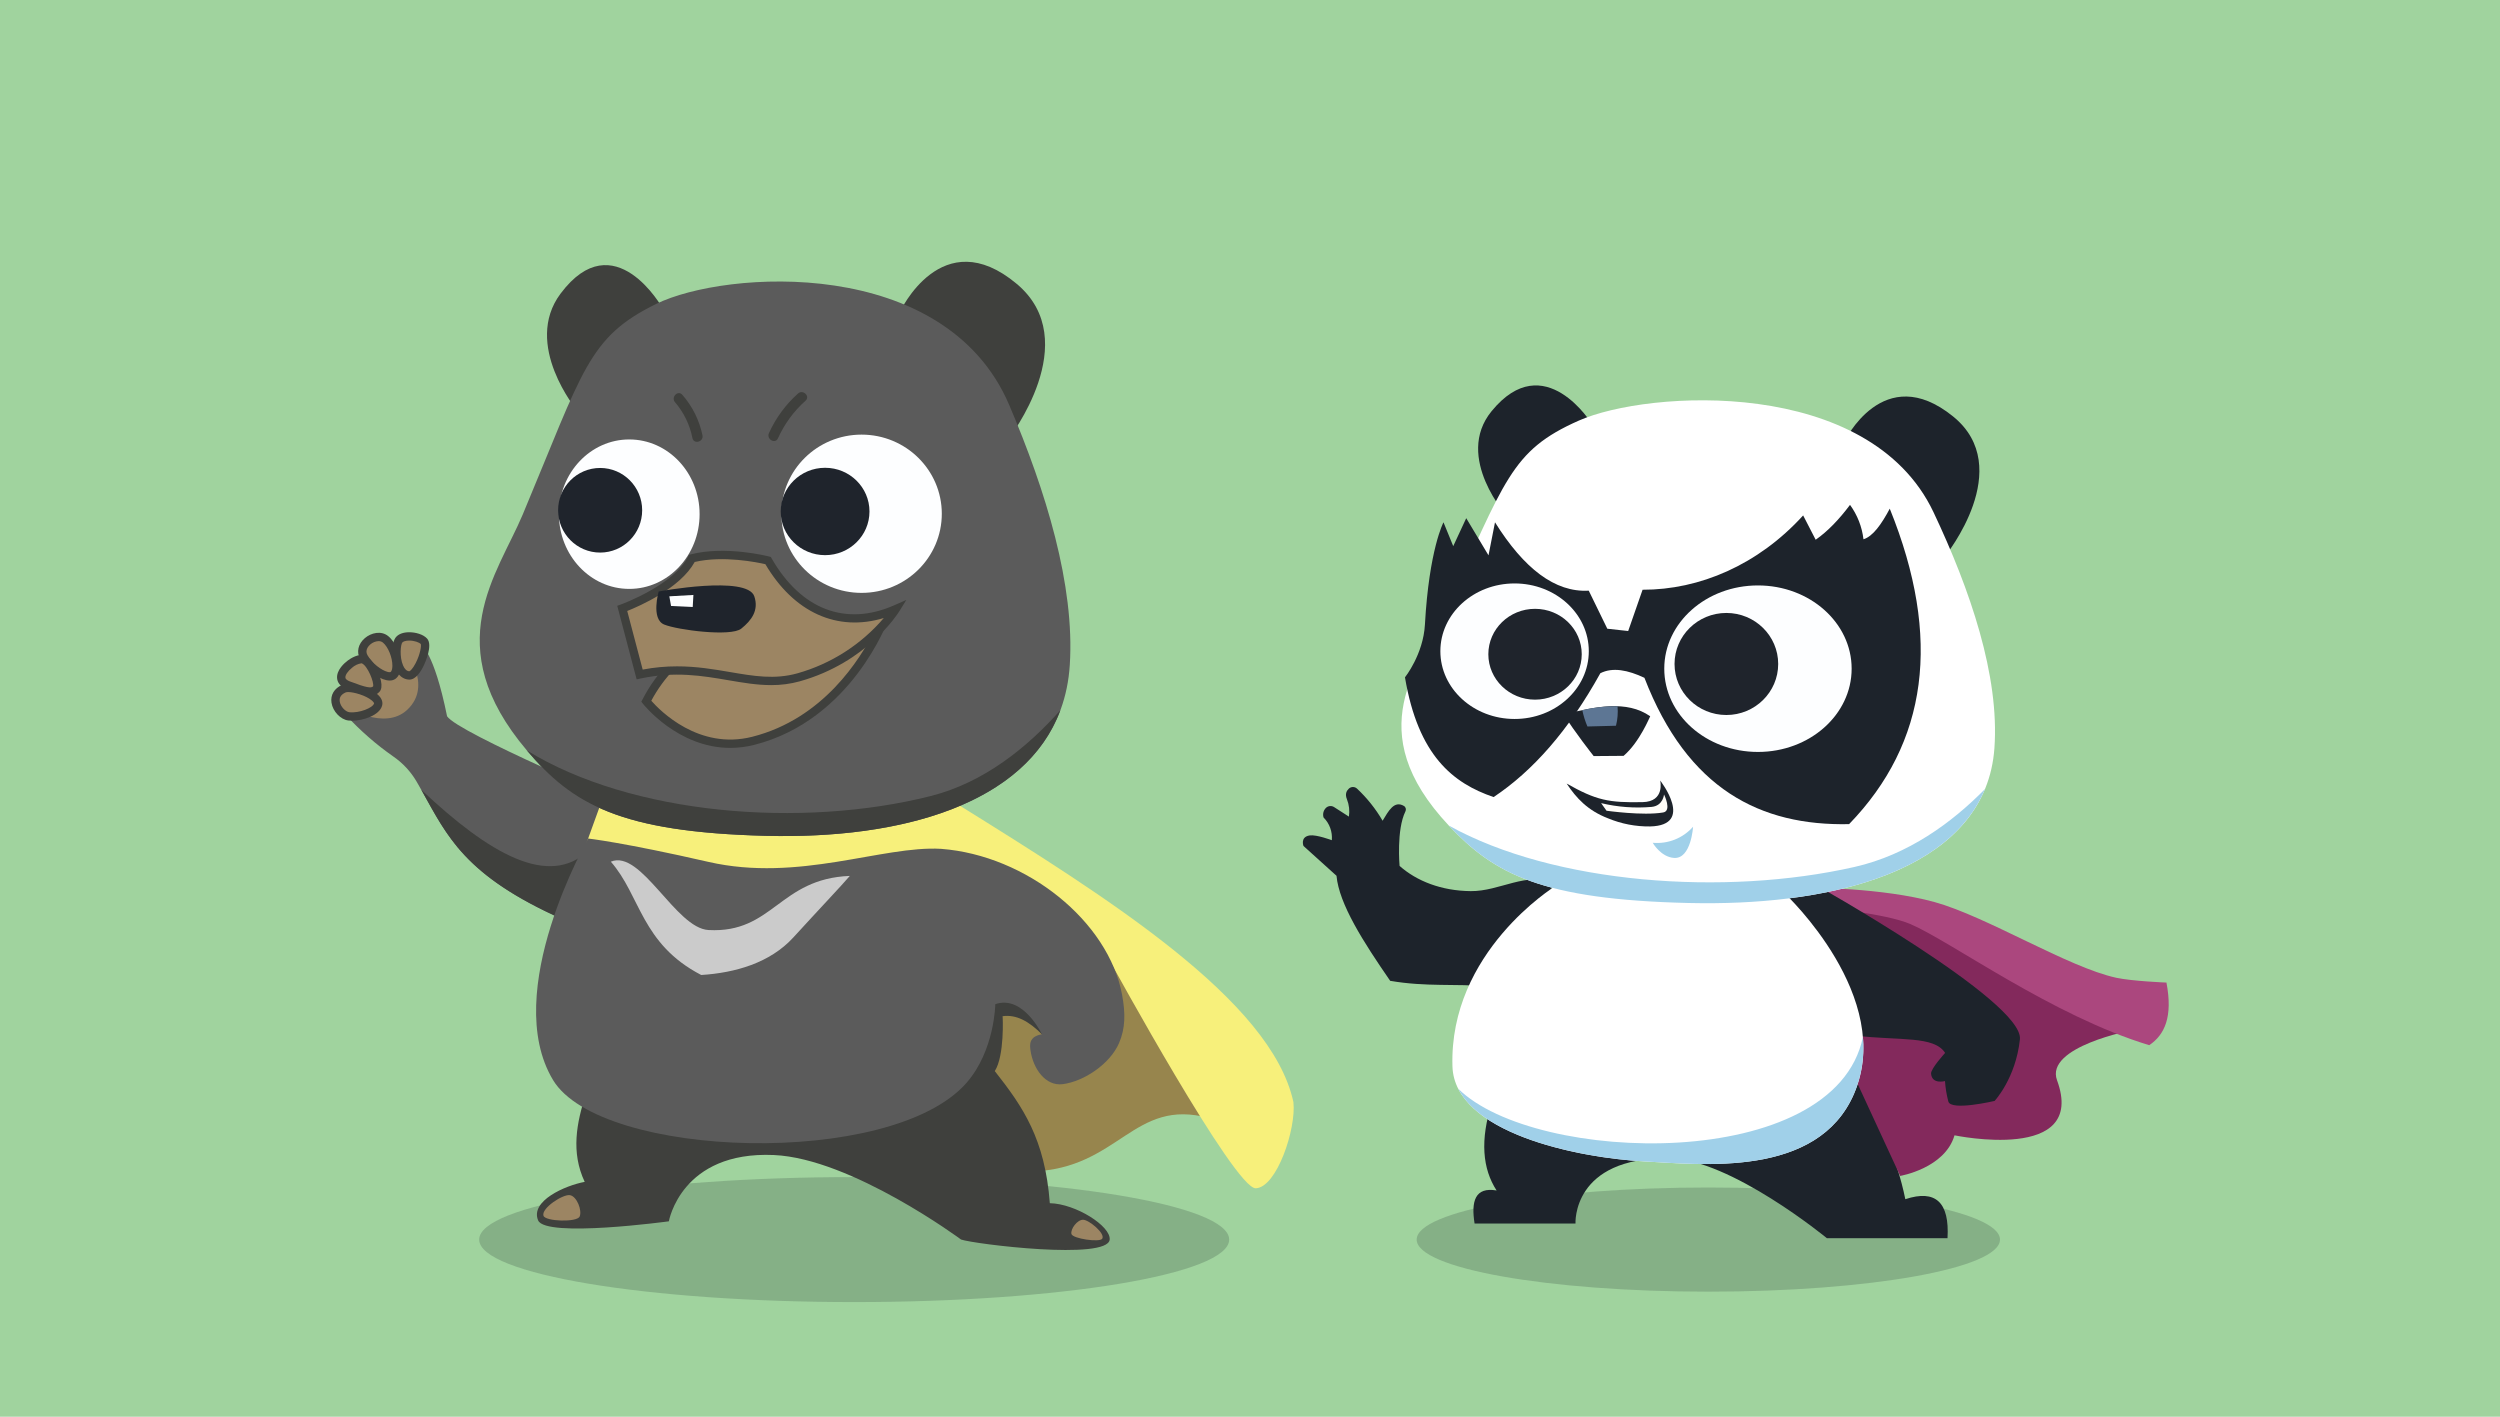
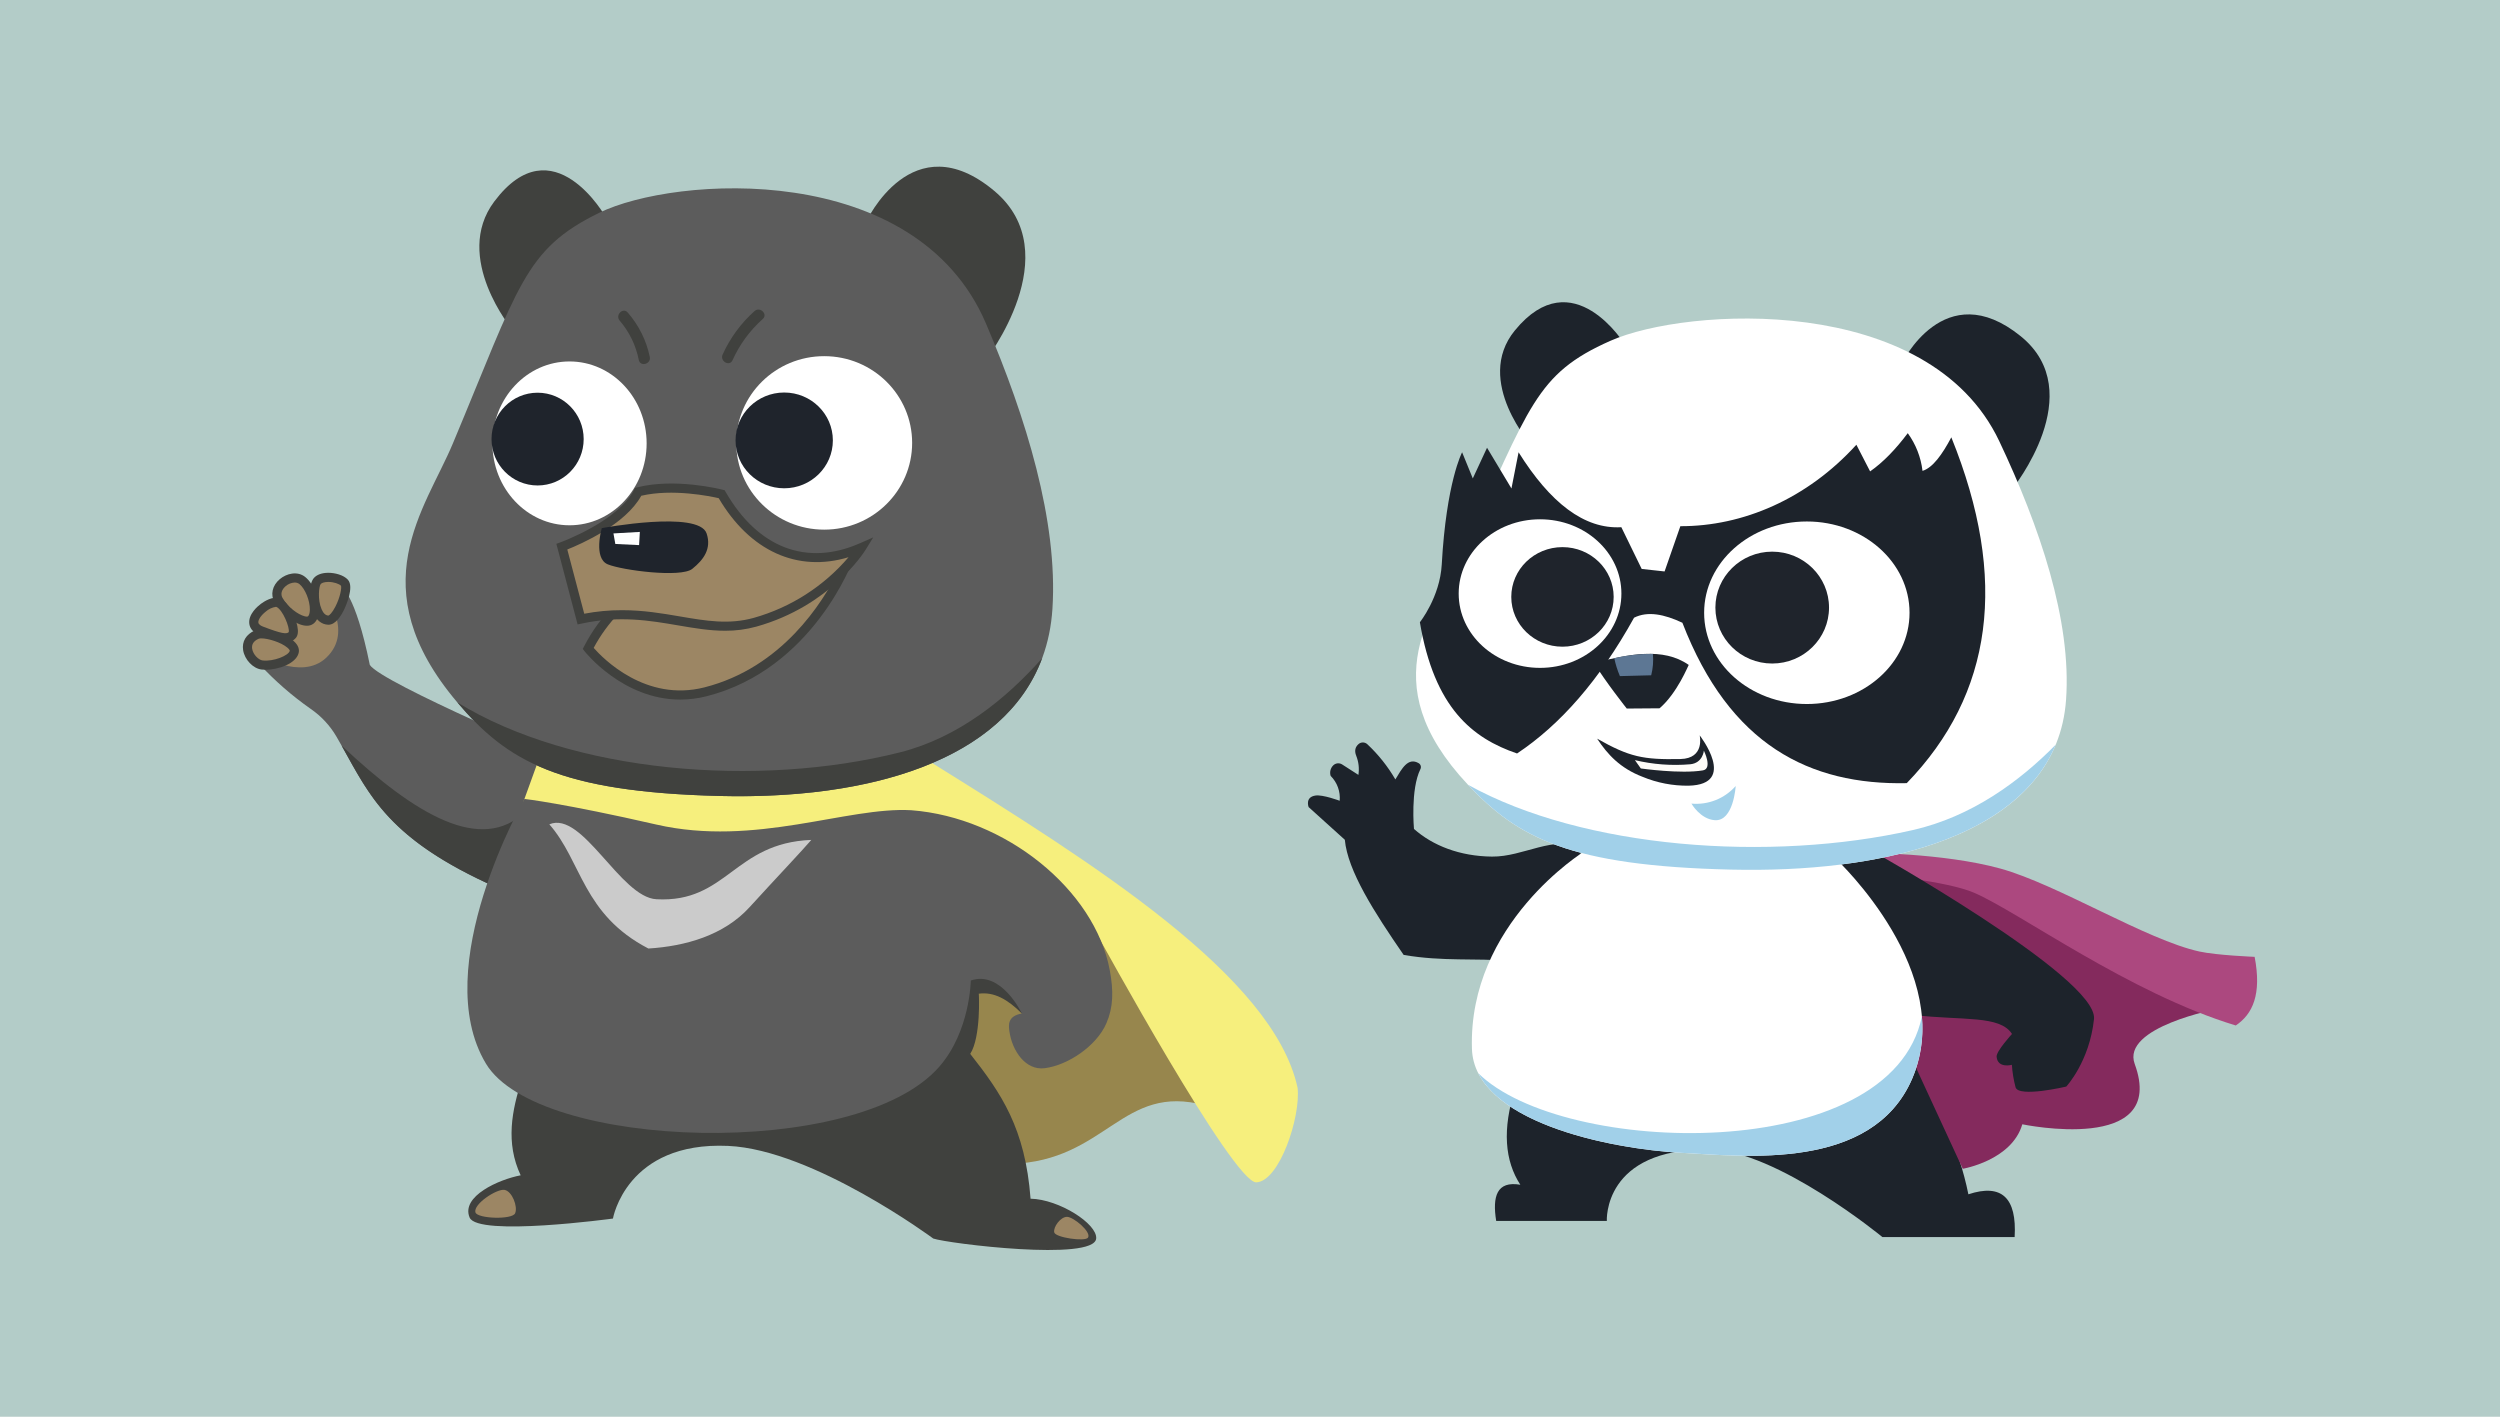
<svg xmlns="http://www.w3.org/2000/svg" xmlns:xlink="http://www.w3.org/1999/xlink" width="1200" height="680" viewBox="0 0 1200 680">
  <defs>
-     <symbol id="Panda_Girl" data-name="Panda Girl" viewBox="0 0 415.611 409.321">
-       <path d="M264.3,330.275c11.563,20.072,20.835,40.171,24.881,60.33,14.571-4.815,21.269,1.5,20.257,18.716l-57.908,0s-46.245-38.026-75.787-38.366c-46.69-.537-44.873,31.32-44.873,31.32H82.429c-1.713-10.693.199-17.641,10.569-15.853-6.754-10.398-8.065-24.136-2.202-42.275Z" fill="#1d232b" />
-       <path d="M211.404,250.298l51.193,76.954,24.11,52.183s21.468-3.633,26.092-19.486c0,0,63.851,13.431,49.211-26.422-5.945-16.183,36.33-24.11,36.33-24.11l-101.725-57.798Z" fill="#83295c" />
-       <path d="M242.78,241.05s35.339,0,60.44,6.936,64.008,31.29,87.192,36.33c7.596,1.651,24.11,2.312,24.11,2.312,3.166,16.471-.874,25.085-8.257,30.055C359.694,302.587,311.233,266.962,291.66,258.555c-12.058-5.179-42.608-7.986-42.608-7.986Z" fill="#ab477e" />
-       <path d="M244.483,238.789s101.632,56.815,99.706,75.07c-1.971,18.683-12.141,29.575-12.141,29.575s-20.886,4.935-22.207.311a52.13,52.13,0,0,1-1.614-9.837s-6.229,1.726-6.687-3.549c-.208-2.387,6.745-9.962,6.745-9.962-5.292-8.302-21.688-5.811-42.994-8.287l-45.908-74.972Z" fill="#1d232b" />
-       <path d="M121.043,238.917c-13.706-5.78-26.439,3.97-40.495,3.819s-25.883-4.808-34.12-12.103c0,0-1.573-17.301,2.806-26.173a1.981,1.981,0,0,0-.693-2.592c-4.755-2.839-7.462,2.482-10.259,7.077a67.782,67.782,0,0,0-12.308-15.44,2.866,2.866,0,0,0-4.005.142c-.915.886-1.875,2.426-.795,5.034a15.936,15.936,0,0,1,.925,8.284l-7.117-4.575a3.143,3.143,0,0,0-3.922.421h0a4.538,4.538,0,0,0-1.117,4.583,13.679,13.679,0,0,1,3.962,10.899s-7.39-2.771-10.605-2.293c-4.699.699-3,5.057-3,5.057L16.152,235.367c1.241,13.582,12.864,31.722,25.761,50.422,17.229,2.972,31.596,1.321,46.459,2.642Z" fill="#1d232b" />
-       <path d="M231.683,244.219s52.839,49.604,32.855,95.834c-17.503,40.491-73.465,33.85-100.937,32.395-31.839-1.687-90.814-13.805-91.792-45.555-1.694-55.003,49.114-86.386,49.114-86.386Z" fill="#fff" />
-       <path d="M74.558,337.548v0c12.083,23.866,61.049,33.416,89.044,34.899,27.472,1.456,83.433,8.097,100.937-32.395a56.049,56.049,0,0,0,4.285-27.301h0C255.393,378.185,111.439,374.135,74.558,337.548Z" fill="#a0d0e9" />
-       <path d="M259.884,27.072S278.58-12.287,312.115,14.894c30.417,24.653-3.687,66.831-3.687,66.831Z" fill="#1d232b" />
-       <path d="M98.408,63.303s-26-28.671-7.828-50.92c25.442-31.151,48.275,6.29,48.275,6.29Z" fill="#1d232b" />
-       <path d="M132.471,16.876C165.662,2.199,271.874-4.39,302.742,60.907c17.593,37.217,31.708,78.441,29.208,113.222-3.983,55.413-71.03,76.08-146.717,74.307-70.427-1.65-93.258-13.844-115.163-37.165C27.097,165.519,55.986,134.575,68.079,108.532,97.288,45.631,99.525,31.444,132.471,16.876Z" fill="#fff" />
-       <path d="M281.718,59.156c25.174,62.191,18.166,112.48-19.523,151.424-42.432.88-77.535-16.62-98.236-70.238-7.953-3.737-15.224-5.195-21.162-2.202-15.279,27.547-32.451,46.957-51.234,59.449-19.49-6.662-36.205-19.857-42.547-57.468,0,0,8.783-10.988,9.579-25.321,2.005-36.11,8.91-49.101,8.91-49.101L72.183,77.148l6.237-13.431L89.112,81.552l3.119-15.853c13.857,22.14,28.788,33.752,44.997,32.807l8.91,18.275,10.024,1.101,6.906-19.816c27.267.078,55.467-11.89,77.074-35.67l6.014,11.67c5.8-4.041,11.264-9.775,16.484-16.734a35.011,35.011,0,0,1,6.46,16.514C273.595,72.469,277.727,66.669,281.718,59.156Z" fill="#1d232b" />
-       <path d="M264.827,231.124c-62.348,14.179-144.305,8.202-194.756-19.854C91.976,234.591,114.807,246.785,185.234,248.435c65.991,1.546,125.406-13.971,142.189-54.699C311.578,209.853,290.582,225.267,264.827,231.124Z" fill="#a0d0e9" />
-       <ellipse cx="101.63" cy="127.573" rx="35.625" ry="32.529" fill="#fdfeff" />
-       <ellipse cx="218.45" cy="135.964" rx="44.969" ry="39.963" fill="#fdfeff" />
-       <ellipse cx="203.286" cy="133.703" rx="24.878" ry="24.492" fill="#1f242c" />
-       <ellipse cx="111.45" cy="129.028" rx="22.416" ry="21.798" fill="#1f242c" />
+     <symbol id="Panda_Girl_2" data-name="Panda Girl 2" viewBox="0 0 415.61 409.32">
+       <path d="M264.3,79.046c11.563-20.072,20.835-40.171,24.881-60.33C303.751,23.531,310.45,17.216,309.437,0h-57.908s-46.245,38.026-75.787,38.366C129.051,38.902,130.869,7.046,130.869,7.046H82.429c-1.713,10.693.199,17.641,10.569,15.853C86.243,33.297,84.932,47.035,90.796,65.174Z" fill="#1d232b" />
+       <path d="M211.404,159.022,262.596,82.068l24.11-52.183s21.468,3.633,26.092,19.486c0,0,63.851-13.431,49.211,26.422-5.945,16.183,36.33,24.11,36.33,24.11l-101.724,57.798Z" fill="#842a5d" />
+       <path d="M242.78,168.27s35.339,0,60.44-6.936,64.008-31.29,87.192-36.33c7.596-1.651,24.11-2.312,24.11-2.312,3.166-16.471-.874-25.085-8.257-30.055-46.571,14.096-95.032,49.721-114.605,58.128-12.058,5.179-42.608,7.986-42.608,7.986Z" fill="#ac487f" />
+       <path d="M244.483,170.532s101.631-56.815,99.706-75.07c-1.971-18.683-12.141-29.575-12.141-29.575s-20.886-4.935-22.207-.311a52.131,52.131,0,0,0-1.614,9.837s-6.229-1.726-6.687,3.549c-.208,2.387,6.745,9.962,6.745,9.962-5.292,8.302-21.688,5.811-42.994,8.287L219.382,172.183Z" fill="#1d232b" />
+       <path d="M121.042,170.403c-13.706,5.78-26.439-3.97-40.495-3.819s-25.883,4.808-34.12,12.103c0,0-1.573,17.301,2.806,26.173a1.981,1.981,0,0,1-.693,2.592c-4.755,2.839-7.462-2.482-10.259-7.077A67.782,67.782,0,0,1,25.973,215.816a2.866,2.866,0,0,1-4.005-.142c-.915-.886-1.875-2.426-.795-5.033a15.935,15.935,0,0,0,.925-8.284l-7.117,4.575a3.143,3.143,0,0,1-3.922-.421h0a4.539,4.539,0,0,1-1.117-4.583,13.679,13.679,0,0,0,3.962-10.899s-7.39,2.771-10.605,2.293c-4.699-.699-3-5.057-3-5.057l15.853-14.312c1.241-13.582,12.864-31.722,25.761-50.422,17.229-2.972,31.596-1.321,46.459-2.642Z" fill="#1d232b" />
+       <path d="M231.683,165.101S284.522,115.497,264.538,69.267C247.034,28.776,191.073,35.417,163.601,36.873,131.762,38.56,72.787,50.678,71.81,82.427c-1.694,55.003,49.114,86.385,49.114,86.385Z" fill="#fff" />
+       <path d="M74.558,71.772v-0C86.64,47.906,135.606,38.356,163.601,36.873c27.472-1.456,83.433-8.097,100.937,32.395a56.049,56.049,0,0,1,4.285,27.301h0C255.393,31.136,111.439,35.185,74.558,71.772Z" fill="#a1d0e9" />
+       <path d="M259.884,382.248s18.695,39.359,52.231,12.178c30.417-24.653-3.687-66.831-3.687-66.831Z" fill="#1d232b" />
+       <path d="M98.408,346.017s-26,28.671-7.828,50.92c25.442,31.151,48.275-6.29,48.275-6.29Z" fill="#1d232b" />
+       <path d="M132.47,392.444c33.191,14.677,139.404,21.267,170.272-44.031,17.593-37.217,31.708-78.441,29.208-113.222-3.983-55.413-71.029-76.08-146.716-74.307C114.807,162.535,91.976,174.729,70.071,198.05,27.097,243.802,55.986,274.746,68.079,300.789,97.288,363.69,99.525,377.876,132.47,392.444Z" fill="#fff" />
+       <path d="M281.718,350.165c25.174-62.191,18.166-112.48-19.523-151.423-42.432-.88-77.535,16.62-98.236,70.238-7.953,3.737-15.224,5.195-21.162,2.202-15.279-27.547-32.451-46.957-51.234-59.449-19.49,6.662-36.205,19.857-42.547,57.468,0,0,8.783,10.988,9.579,25.321,2.005,36.11,8.91,49.101,8.91,49.101l4.678-11.449,6.237,13.431,10.692-17.835L92.231,343.622c13.857-22.14,28.788-33.752,44.997-32.807l8.91-18.275,10.024-1.101,6.906,19.816c27.267-.078,55.467,11.89,77.074,35.67l6.014-11.67c5.8,4.041,11.264,9.775,16.484,16.734a35.011,35.011,0,0,0,6.46-16.514C273.595,336.851,277.727,342.651,281.718,350.165Z" fill="#1d232b" />
+       <path d="M264.827,178.196c-62.348-14.179-144.305-8.202-194.756,19.854,21.905-23.321,44.736-35.515,115.163-37.165,65.991-1.546,125.406,13.971,142.188,54.699C311.578,199.468,290.582,184.053,264.827,178.196Z" fill="#a1d0e9" />
+       <ellipse cx="101.63" cy="281.748" rx="35.625" ry="32.529" fill="#fff" />
+       <ellipse cx="218.45" cy="273.357" rx="44.969" ry="39.963" fill="#fff" />
+       <ellipse cx="203.286" cy="275.617" rx="24.878" ry="24.492" fill="#1f242c" />
+       <ellipse cx="111.45" cy="280.293" rx="22.416" ry="21.798" fill="#1f242c" />
      <g>
-         <path d="M125.244,157.905c4.935,8.119,14.357,20.009,14.357,20.009l14.357-.113c7.8-6.67,12.661-18.992,12.775-18.992C155.415,150.886,140.396,154.192,125.244,157.905Z" fill="#1d232b" />
-         <path d="M134.133,155.847a41.421,41.421,0,0,0,2.461,7.86l13.707-.359a27.795,27.795,0,0,0,.746-9.369A71.53,71.53,0,0,0,134.133,155.847Z" fill="#5d7694" />
+         <path d="M125.244,251.416c4.935-8.119,14.357-20.009,14.357-20.009l14.357.113c7.8,6.67,12.661,18.992,12.775,18.992C155.414,258.435,140.396,255.128,125.244,251.416Z" fill="#1d232b" />
+         <path d="M134.133,253.474a41.422,41.422,0,0,1,2.461-7.86l13.707.359a27.795,27.795,0,0,1,.746,9.369A71.53,71.53,0,0,1,134.133,253.474Z" fill="#5d7794" />
      </g>
-       <path d="M167.927,219.531s3.853,6.826,10.238,7.266c8.238.568,9.138-14.972,9.138-14.972A23.029,23.029,0,0,1,167.927,219.531Z" fill="#a0d0e9" />
-       <path d="M126.621,191.101c14.249,8.066,20.193,9.238,36.44,8.917,10.924-.216,8.462-10.373,8.462-10.373s16.864,21.523-4.829,22.043a50.938,50.938,0,0,1-20.201-3.894C136.714,204.036,131.191,198.013,126.621,191.101Z" fill="#1d232b" />
-       <path d="M143.171,200.496l2.583,3.647s17.568,2.498,27.2.836c4.336-.748.407-8.64.407-8.64s-.401,5.431-5.971,5.971A75.987,75.987,0,0,1,143.171,200.496Z" fill="#fffdf9" />
+       <path d="M167.927,189.79s3.853-6.826,10.238-7.266c8.238-.568,9.138,14.972,9.138,14.972A23.029,23.029,0,0,0,167.927,189.79Z" fill="#a1d0e9" />
+       <path d="M126.621,218.22c14.249-8.066,20.193-9.238,36.44-8.917,10.924.216,8.462,10.373,8.462,10.373s16.864-21.523-4.829-22.043a50.938,50.938,0,0,0-20.201,3.894C136.714,205.284,131.191,211.308,126.621,218.22Z" fill="#1d232b" />
+       <path d="M143.171,208.825l2.583-3.647s17.568-2.498,27.2-.836c4.336.748.407,8.64.407,8.64s-.401-5.431-5.971-5.971A75.987,75.987,0,0,0,143.171,208.825Z" fill="#fffdf9" />
    </symbol>
-     <symbol id="Superbear-2" data-name="Superbear" viewBox="0 0 461.96 474.352">
-       <path d="M42.953,183.749s6.239,2.928,12.624,34.414c5.064,7.927,87.413,42.716,87.413,42.716L111.284,315.704C60.776,293.3,54.743,273.118,40.95,249.521a37.788,37.788,0,0,0-11.245-12.095A140.094,140.094,0,0,1,7.138,217.723Z" fill="#5b5b5b" />
-       <path d="M35.11,186.094s13.996,17.099,1.354,28.95c-11.054,10.363-29.798-1.701-29.798-1.701Z" fill="#9c8563" />
+     <symbol id="Superbear-2-2" data-name="Superbear-2" viewBox="0 0 461.96 474.351">
+       <path d="M42.953,290.602s6.239-2.928,12.624-34.414c5.064-7.927,87.413-42.715,87.413-42.715l-31.706-54.826c-50.508,22.404-56.541,42.586-70.334,66.183a37.788,37.788,0,0,1-11.245,12.095A140.095,140.095,0,0,0,7.138,256.629Z" fill="#5c5c5c" />
+       <path d="M35.11,288.258s13.996-17.099,1.354-28.95c-11.054-10.363-29.798,1.701-29.798,1.701Z" fill="#9c8664" />
      <g>
-         <path d="M37.413,198.567c3.968.145,9.33-13.872,7.101-16.349s-9.495-3.468-11.89-.826S30.642,198.319,37.413,198.567Z" fill="#9c8563" />
-         <path d="M37.478,200.568c-.047,0-.093-.001-.139-.002h0c-2.857-.105-5.2-1.989-6.6-5.307-2.104-4.992-1.901-12.668.401-15.21,1.3-1.434,3.523-2.223,6.264-2.223h.025c2.902.005,6.678.951,8.569,3.054,2.84,3.154-1.014,11.663-1.462,12.623C43.024,196.741,40.579,200.568,37.478,200.568Zm-.038-3.997Zm.045-.003h0Zm-.081-14.741c-1.824,0-2.899.469-3.299.908-.809.923-1.453,6.854.352,11.042.772,1.792,1.781,2.73,2.999,2.79.396-.1,1.63-1.164,3.043-3.911,2.145-4.167,2.802-8.228,2.467-9.164-.807-.81-3.104-1.661-5.542-1.665Zm5.542,1.617Z" fill="#3f403d" />
+         <path d="M37.413,275.784c3.968-.145,9.33,13.872,7.101,16.349s-9.495,3.468-11.89.826S30.642,276.032,37.413,275.784Z" fill="#9c8664" />
+         <path d="M37.478,273.783c-.047,0-.093.001-.139.002h0c-2.857.105-5.2,1.989-6.6,5.307-2.104,4.992-1.901,12.668.401,15.21,1.3,1.434,3.523,2.223,6.264,2.223h.025c2.902-.005,6.678-.951,8.569-3.054,2.84-3.154-1.014-11.663-1.462-12.623C43.024,277.611,40.579,273.783,37.478,273.783Zm.007,4Zm-.081,14.741c-1.824,0-2.899-.469-3.299-.908-.809-.923-1.453-6.854.352-11.042.772-1.792,1.781-2.73,2.999-2.79.396.1,1.63,1.164,3.043,3.911,2.145,4.167,2.802,8.228,2.467,9.164-.807.81-3.104,1.661-5.542,1.665Z" fill="#40413e" />
      </g>
      <g>
-         <path d="M29.651,198.549c3.58-2.685.991-13.624-3.633-17.339s-13.789,2.56-10.404,8.587C19.02,195.86,27.009,200.531,29.651,198.549Z" fill="#9c8563" />
-         <path d="M28.017,201.009a7.59,7.59,0,0,1-1.568-.174c-4.407-.929-9.932-5.348-12.578-10.059-1.9-3.386-1.006-7.373,2.28-10.156,2.982-2.526,7.758-3.67,11.121-.971,3.889,3.126,6.133,9.789,6.056,14.426-.047,2.793-.902,4.894-2.476,6.073v.001A4.609,4.609,0,0,1,28.017,201.009Zm-5.322-18.918a6.484,6.484,0,0,0-3.958,1.581c-.679.575-2.783,2.645-1.378,5.146,2.25,4.006,6.762,7.293,9.652,8.042a2.458,2.458,0,0,0,1.443.088c.522-.396.85-1.493.873-2.938.066-3.982-2.064-9.234-4.562-11.241A3.239,3.239,0,0,0,22.694,182.091Z" fill="#3f403d" />
+         <path d="M29.651,275.802c3.58,2.685.991,13.624-3.633,17.339s-13.789-2.56-10.404-8.587C19.02,278.491,27.009,273.82,29.651,275.802Z" fill="#9c8664" />
+         <path d="M28.017,273.342a7.591,7.591,0,0,0-1.568.174c-4.407.929-9.932,5.348-12.578,10.059-1.9,3.386-1.006,7.373,2.28,10.156,2.982,2.526,7.758,3.67,11.121.971,3.889-3.126,6.133-9.789,6.056-14.426-.047-2.793-.902-4.894-2.476-6.073v-.001A4.609,4.609,0,0,0,28.017,273.342ZM22.694,292.26a6.484,6.484,0,0,1-3.958-1.581c-.679-.575-2.783-2.645-1.378-5.146,2.25-4.006,6.762-7.293,9.652-8.042a2.458,2.458,0,0,1,1.443-.088c.522.396.85,1.493.873,2.938.066,3.982-2.064,9.234-4.562,11.241a3.239,3.239,0,0,1-2.071.677Z" fill="#40413e" />
      </g>
      <g>
-         <path d="M22.468,212.503c-.962,3.709-9.083,6.275-14.037,5.697s-10.321-9.743-2.394-13.294C9.791,203.226,23.624,208.045,22.468,212.503Z" fill="#9c8563" />
-         <path d="M9.945,220.283a15.05,15.05,0,0,1-1.745-.096c-3.747-.438-7.455-4.335-8.098-8.512-.575-3.747,1.289-6.879,5.117-8.594,3.817-1.712,12.871,1.107,16.838,4.461,2.551,2.155,2.684,4.16,2.346,5.463h0C23.209,217.613,15.549,220.283,9.945,220.283ZM8.119,206.542a3.27,3.27,0,0,0-1.265.19c-2.15.964-3.092,2.423-2.798,4.336.399,2.6,2.847,4.94,4.606,5.146,4.747.547,11.324-2.116,11.869-4.213.035-.137-.177-.66-1.057-1.404C16.635,208.196,10.937,206.542,8.119,206.542Z" fill="#3f403d" />
+         <path d="M22.468,261.848c-.962-3.709-9.083-6.275-14.037-5.697s-10.321,9.743-2.394,13.294C9.791,271.126,23.624,266.307,22.468,261.848Z" fill="#9c8664" />
+         <path d="M9.945,254.069a15.052,15.052,0,0,0-1.745.096c-3.747.438-7.455,4.335-8.098,8.512-.575,3.747,1.289,6.879,5.117,8.594,3.817,1.712,12.871-1.107,16.838-4.461,2.551-2.155,2.684-4.16,2.346-5.463h0C23.209,256.738,15.549,254.069,9.945,254.069ZM8.119,267.81a3.27,3.27,0,0,1-1.265-.19c-2.15-.964-3.092-2.423-2.798-4.336.399-2.6,2.847-4.94,4.606-5.146,4.747-.547,11.324,2.116,11.869,4.213.035.137-.177.66-1.057,1.404C16.635,266.155,10.936,267.81,8.119,267.81Z" fill="#40413e" />
      </g>
      <g>
-         <path d="M21.642,205.072c1.817-1.982-2.147-12.303-6.11-14.119s-16.764,8.72-7.431,12.303C17.349,206.806,19.826,207.054,21.642,205.072Z" fill="#9c8563" />
-         <path d="M18.705,208.3c-2.638,0-6.179-1.203-11.321-3.178-3.396-1.304-4.359-3.405-4.568-4.938-.577-4.212,3.763-7.793,5.106-8.791,1.197-.889,5.348-3.68,8.443-2.26,3.797,1.74,6.708,8.203,7.48,12.022.498,2.465.26,4.188-.729,5.267h0A5.577,5.577,0,0,1,18.705,208.3Zm-4.254-15.564a8.689,8.689,0,0,0-4.494,2.138c-2.053,1.627-3.358,3.596-3.176,4.789.126.829,1.177,1.396,2.036,1.726,8.204,3.149,10.284,3.337,11.255,2.43.543-1.954-2.583-9.769-5.373-11.047A.693.693,0,0,0,14.451,192.736Zm5.717,10.984v0Z" fill="#3f403d" />
+         <path d="M21.642,269.279c1.817,1.982-2.147,12.303-6.11,14.119s-16.764-8.719-7.431-12.303C17.349,267.545,19.826,267.297,21.642,269.279Z" fill="#9c8664" />
+         <path d="M18.705,266.051c-2.638,0-6.179,1.203-11.321,3.178-3.396,1.304-4.359,3.405-4.568,4.937-.577,4.212,3.763,7.793,5.106,8.791,1.197.889,5.348,3.68,8.443,2.26,3.797-1.74,6.708-8.203,7.48-12.022.498-2.465.26-4.188-.729-5.267h0A5.577,5.577,0,0,0,18.705,266.051Zm-4.254,15.564A8.689,8.689,0,0,1,9.957,279.478c-2.053-1.627-3.358-3.596-3.176-4.789.126-.829,1.177-1.395,2.036-1.726,8.204-3.149,10.284-3.337,11.255-2.43.543,1.954-2.583,9.769-5.373,11.047A.693.693,0,0,1,14.451,281.615ZM20.168,270.631Z" fill="#40413e" />
      </g>
-       <path d="M123.614,282.457c-19.104,18.393-47.842,1.676-80.408-28.995,12.352,21.928,20.404,41.096,68.077,62.243l6.828-11.806Z" fill="#3f403d" />
-       <path d="M336.262,436.65c41.95-1.259,48.662-35.657,85.158-25.589l-49.92-95.226-70.476,37.335Z" fill="#97854d" />
-       <path d="M300.444,260.292c72.22,44.917,150.803,94.164,161.371,143.045,1.425,12.698-7.927,40.954-18.055,41.394S374.183,336.401,374.183,336.401L120.532,284.438l9.248-25.541Z" fill="#f7f07b" />
-       <path d="M344.898,451.887c-2.333-30.815-12.788-46.105-26.422-63.413,4.739-7.332,3.831-26.35,3.741-26.35,6.643-.897,12.608,2.414,18.957,8.763l18.256-5.863-37.162-15.696-200,50c-4.584,14.029-7.307,28.091-.636,42.32-9.422,1.771-26.269,9.168-22.349,18.495,3.574,8.503,62.752.44,62.752.44s5.835-33.798,50.422-31.816c37.308,1.658,89.835,40.561,89.835,40.561,6.42,2.202,70.459,10.107,71.339,0C374.19,462.927,357.419,452.153,344.898,451.887Z" fill="#3f403d" />
-       <path d="M123.284,276.842s17.025,1.892,57.798,11.229c43.266,9.908,83.559-7.927,111.633-6.275,41.059,3.143,80.306,34.754,86.862,70.018,1.686,9.071,1.586,16.205-1.486,23.284-4.312,9.938-16.781,18.336-27,19.651-8.339,1.073-14.202-7.514-15.44-16.018-.4-2.745-.953-6.845,5.45-7.927,0,0-9-19.073-22.376-14.45,0,0-.248,22.211-13.789,37.734-36.018,41.289-175.808,36.392-198.495-1.321C81.009,350.493,123.284,276.842,123.284,276.842Z" fill="#5b5b5b" />
-       <path d="M134.183,287.961c14.312,16.294,14.532,39.413,43.376,54.385,16.202-1.014,33.032-5.751,44.257-18.055,11.45-12.55,23.45-25.211,27.083-29.504-33.908,1.321-36.858,27.635-67.816,25.982C165.252,319.923,148.715,281.796,134.183,287.961Z" fill="#cbcbcb" />
-       <path d="M101.847,457.908c.881,2.752,16.108,3.268,17.363.364s-1.297-9.622-4.624-10.239S100.692,454.3,101.847,457.908Z" fill="#9c8563" />
-       <path d="M370.055,468.926c-1.205,1.881-14.268.005-14.791-2.287s2.748-6.826,5.588-6.807S371.635,466.46,370.055,468.926Z" fill="#9c8563" />
-       <path d="M272.899,24.182s20.097-43.765,56.147-13.541c32.697,27.413-3.963,74.312-3.963,74.312Z" fill="#3f403d" />
-       <path d="M118,71.411s-26.326-31.614-7.927-56.147c25.761-34.349,48.881,6.936,48.881,6.936Z" fill="#3f403d" />
-       <path d="M155.981,20.219C189.009,4.035,294.697-3.231,325.412,68.769c17.507,41.037,31.552,86.493,29.064,124.844-3.963,61.101-70.679,83.89-145.992,81.934-70.08-1.82-92.798-15.265-114.595-40.98-42.762-50.448-14.015-84.568-1.982-113.284C120.972,51.925,123.198,36.282,155.981,20.219Z" fill="#5b5b5b" />
-       <path d="M287.684,256.459c-62.04,15.634-143.592,9.044-193.794-21.892,21.797,25.715,44.515,39.16,114.595,40.98,65.665,1.705,124.787-15.405,141.486-60.313C334.205,233.004,313.312,250,287.684,256.459Z" fill="#3f403d" />
-       <ellipse cx="143.028" cy="121.155" rx="33.76" ry="35.868" fill="#fdfeff" />
-       <ellipse cx="254.538" cy="120.952" rx="38.507" ry="37.982" fill="#fdfeff" />
-       <ellipse cx="237.027" cy="119.858" rx="21.303" ry="20.968" fill="#1f242c" />
-       <ellipse cx="129.046" cy="119.281" rx="20.175" ry="20.309" fill="#1f242c" />
-       <path d="M224.063,63.203a56.945,56.945,0,0,0-13.988,19.041c-1.342,2.901,2.966,5.444,4.317,2.524a53.431,53.431,0,0,1,13.206-18.03c2.443-2.103-1.107-5.626-3.536-3.536Z" fill="#3f403d" />
-       <path d="M178.172,83.303a42.765,42.765,0,0,0-9.653-19.431c-2.102-2.443-5.625,1.107-3.536,3.536a37.619,37.619,0,0,1,8.367,17.225c.649,3.149,5.47,1.816,4.821-1.329Z" fill="#3f403d" />
+       <path d="M123.614,191.895c-19.104-18.393-47.842-1.676-80.408,28.995,12.352-21.928,20.404-41.096,68.077-62.243l6.828,11.806Z" fill="#40413e" />
+       <path d="M336.261,37.701c41.95,1.259,48.662,35.657,85.158,25.589L371.499,158.517l-70.476-37.335Z" fill="#97864d" />
+       <path d="M300.444,214.059C372.664,169.142,451.246,119.895,461.815,71.014c1.425-12.698-7.927-40.954-18.055-41.394s-69.578,108.33-69.578,108.33L120.532,189.913l9.248,25.541Z" fill="#f6ef7d" />
+       <path d="M344.898,22.464c-2.333,30.815-12.788,46.105-26.422,63.413,4.739,7.332,3.831,26.35,3.741,26.35,6.643.897,12.608-2.414,18.957-8.763l18.256,5.863-37.162,15.696L122.268,75.022c-4.584-14.029-7.307-28.091-.636-42.32-9.422-1.771-26.269-9.168-22.349-18.495,3.574-8.503,62.752-.44,62.752-.44s5.835,33.798,50.422,31.816C249.766,43.925,302.293,5.022,302.293,5.022c6.42-2.201,70.458-10.107,71.339,0C374.19,11.424,357.419,22.198,344.898,22.464Z" fill="#40413e" />
+       <path d="M123.284,197.509s17.025-1.892,57.798-11.229c43.266-9.908,83.559,7.927,111.633,6.275,41.059-3.143,80.306-34.754,86.862-70.018,1.686-9.071,1.586-16.205-1.486-23.284-4.312-9.938-16.781-18.336-27-19.651-8.339-1.073-14.202,7.514-15.44,16.018-.4,2.745-.953,6.845,5.45,7.927,0,0-9,19.073-22.376,14.45,0,0-.248-22.211-13.789-37.734C268.917,38.974,129.127,43.87,106.44,81.583,81.009,123.858,123.284,197.509,123.284,197.509Z" fill="#5c5c5c" />
+       <path d="M134.183,186.39c14.312-16.294,14.532-39.413,43.376-54.385,16.202,1.014,33.032,5.751,44.257,18.055,11.45,12.55,23.45,25.211,27.083,29.504C214.99,178.244,212.04,151.929,181.082,153.583,165.252,154.429,148.715,192.555,134.183,186.39Z" fill="#cbcbcb" />
+       <path d="M101.847,16.443c.881-2.752,16.108-3.268,17.363-.364s-1.297,9.622-4.624,10.239S100.692,20.052,101.847,16.443Z" fill="#9c8664" />
+       <path d="M370.055,5.426c-1.205-1.881-14.268-.005-14.791,2.287s2.748,6.826,5.588,6.807S371.635,7.892,370.055,5.426Z" fill="#9c8664" />
+       <path d="M272.898,450.169s20.097,43.765,56.147,13.541c32.697-27.413-3.963-74.312-3.963-74.312Z" fill="#40413e" />
+       <path d="M118,402.94s-26.326,31.614-7.927,56.147c25.761,34.349,48.881-6.936,48.881-6.936Z" fill="#40413e" />
+       <path d="M155.981,454.133C189.009,470.316,294.696,477.582,325.412,405.582c17.507-41.037,31.552-86.493,29.064-124.844-3.963-61.101-70.679-83.89-145.992-81.934-70.079,1.82-92.798,15.265-114.595,40.98-42.762,50.448-14.015,84.568-1.982,113.284C120.972,422.426,123.198,438.069,155.981,454.133Z" fill="#5c5c5c" />
+       <path d="M287.684,217.893c-62.04-15.634-143.592-9.044-193.794,21.892,21.797-25.715,44.515-39.16,114.595-40.98,65.665-1.705,124.787,15.405,141.486,60.313C334.204,241.348,313.311,224.351,287.684,217.893Z" fill="#40413e" />
+       <ellipse cx="143.028" cy="353.196" rx="33.76" ry="35.868" fill="#fff" />
+       <ellipse cx="254.538" cy="353.399" rx="38.507" ry="37.982" fill="#fff" />
+       <ellipse cx="237.027" cy="354.493" rx="21.303" ry="20.968" fill="#1f242c" />
+       <ellipse cx="129.046" cy="355.07" rx="20.175" ry="20.309" fill="#1f242c" />
+       <path d="M224.063,411.148a56.945,56.945,0,0,1-13.988-19.041c-1.342-2.901,2.966-5.444,4.317-2.524a53.431,53.431,0,0,0,13.206,18.03c2.443,2.103-1.107,5.626-3.536,3.536Z" fill="#40413e" />
+       <path d="M178.172,391.048a42.765,42.765,0,0,1-9.653,19.431c-2.102,2.443-5.625-1.107-3.536-3.536a37.619,37.619,0,0,0,8.367-17.225c.649-3.149,5.47-1.816,4.821,1.329Z" fill="#40413e" />
      <g>
-         <path d="M265.467,171.154C234.252,195.914,203.867,196.311,164.073,193.282a69.475,69.475,0,0,0-12.881,17.67S171.899,237.715,202.55,229.943C248.788,218.218,265.467,171.154,265.467,171.154Z" fill="#9c8563" />
-         <path d="M191.502,233.344c-25.182,0-41.704-20.926-41.892-21.169l-.794-1.025.613-1.144a71.673,71.673,0,0,1,13.267-18.174l.644-.611.885.067c37.555,2.857,68.766,3.076,100-21.702l5.453-4.325-2.325,6.561c-.17.48-17.577,48.209-64.312,60.06A46.81,46.81,0,0,1,191.502,233.344Zm-37.899-22.635c4.073,4.636,22.78,23.805,48.456,17.295,34.128-8.654,51.943-37.443,58.51-50.715-30.049,20.896-60.138,20.73-95.749,18.056A67.496,67.496,0,0,0,153.603,210.709Z" fill="#3f403d" />
+         <path d="M265.467,303.197c-31.215-24.76-61.601-25.157-101.394-22.128a69.474,69.474,0,0,1-12.881-17.67s20.707-26.763,51.358-18.991C248.788,256.133,265.467,303.197,265.467,303.197Z" fill="#9c8664" />
+         <path d="M191.502,241.007c-25.182,0-41.704,20.926-41.892,21.169l-.794,1.025.613,1.144a71.673,71.673,0,0,0,13.267,18.174l.644.611.885-.067c37.555-2.857,68.766-3.076,100,21.702l5.453,4.325-2.325-6.561c-.17-.48-17.577-48.209-64.311-60.06A46.81,46.81,0,0,0,191.502,241.007Zm-37.899,22.635c4.073-4.636,22.78-23.805,48.456-17.295,34.128,8.654,51.943,37.443,58.51,50.715-30.049-20.896-60.138-20.73-95.749-18.056A67.496,67.496,0,0,1,153.602,263.642Z" fill="#40413e" />
      </g>
      <g>
-         <path d="M270.933,166.744s-14.686,23.798-46.66,32.732c-23.678,6.616-43.526-8.357-76.258-1.393l-8.357-31.687s26.116-9.402,33.428-24.026c16.366-4.178,36.562,1.045,36.562,1.045C222.88,166.396,244.817,178.235,270.933,166.744Z" fill="#9c8563" />
-         <path d="M211.124,203.205c-6.815,0-13.518-1.146-20.453-2.333-12.575-2.151-25.579-4.376-42.24-.832l-1.864.396-9.309-35.301,1.723-.621c.254-.091,25.45-9.307,32.316-23.039l.409-.817.885-.226c16.673-4.257,36.713.827,37.559,1.046l.813.211.419.728c14.113,24.514,35.526,32.716,58.745,22.497l5.883-2.588-3.375,5.47c-.616.998-15.469,24.566-47.824,33.606A50.239,50.239,0,0,1,211.124,203.205Zm-45.116-9.009c9.365,0,17.669,1.421,25.338,2.732,11.519,1.972,21.465,3.673,32.389.622a84.809,84.809,0,0,0,41.464-26.545c-22.278,6.749-43.131-2.584-56.847-25.845-3.773-.866-20.205-4.255-33.916-1.062-6.97,12.643-26.436,21.158-32.386,23.523l7.418,28.128A87.695,87.695,0,0,1,166.008,194.196Z" fill="#3f403d" />
+         <path d="M270.933,307.607s-14.686-23.798-46.66-32.732c-23.678-6.616-43.526,8.357-76.258,1.393L139.658,307.955s26.116,9.402,33.428,24.026c16.366,4.178,36.562-1.045,36.562-1.045C222.88,307.955,244.817,296.116,270.933,307.607Z" fill="#9c8664" />
+         <path d="M211.124,271.147c-6.815,0-13.518,1.146-20.453,2.333-12.575,2.151-25.579,4.376-42.24.832l-1.864-.396-9.309,35.301,1.723.621c.254.091,25.45,9.307,32.316,23.039l.409.817.885.226c16.673,4.257,36.713-.827,37.559-1.046l.813-.211.419-.728c14.113-24.514,35.526-32.716,58.745-22.497l5.883,2.588-3.375-5.47c-.616-.998-15.469-24.566-47.824-33.606A50.239,50.239,0,0,0,211.124,271.147Zm-45.116,9.009c9.365,0,17.669-1.421,25.338-2.732,11.519-1.972,21.465-3.673,32.389-.622a84.809,84.809,0,0,1,41.464,26.545c-22.278-6.749-43.131,2.584-56.847,25.845-3.773.866-20.205,4.255-33.916,1.062-6.97-12.643-26.436-21.158-32.386-23.523l7.418-28.128a87.694,87.694,0,0,0,16.54,1.555Z" fill="#40413e" />
      </g>
-       <path d="M157.137,158.273s-3.804,13.209,2.642,15.853c6.44,2.642,32.037,5.945,36.991,1.982s8.538-8.841,6.275-15.523C199.578,150.347,157.137,158.273,157.137,158.273Z" fill="#1f242c" />
-       <polygon points="162.257 160.585 163.082 165.209 173.486 165.704 173.816 159.925 162.257 160.585" fill="#fdfeff" />
+       <path d="M157.137,316.078s-3.804-13.209,2.642-15.853c6.44-2.642,32.037-5.945,36.991-1.982s8.538,8.841,6.275,15.523C199.577,324.005,157.137,316.078,157.137,316.078Z" fill="#1f242c" />
+       <polygon points="162.257 313.766 163.082 309.142 173.486 308.647 173.816 314.426 162.257 313.766" fill="#fff" />
    </symbol>
  </defs>
-   <g id="Background">
-     <rect width="1200" height="680" fill="#a0d39e" />
-     <ellipse cx="410" cy="595" rx="180" ry="30" fill="#1b222a" opacity="0.2" />
-     <ellipse cx="820" cy="595" rx="140" ry="25" fill="#1b222a" opacity="0.2" />
-   </g>
-   <g id="SuperBear">
-     <g>
-       <use width="415.611" height="409.321" transform="translate(625.3692 185.0066)" xlink:href="#Panda_Girl" />
-       <use width="461.96" height="474.352" transform="translate(159.02 125.6484)" xlink:href="#Superbear-2" />
+   <g id="Smyke">
+     <g id="Background-2" data-name="Background">
+       <rect width="1200" height="680" fill="#b3ccc8" />
+     </g>
+     <g id="SuperBear-2" data-name="SuperBear">
+       <g>
+         <use width="415.61" height="409.32" transform="matrix(1.09623, 0, 0, -1.09623, 627.8107, 593.7813)" xlink:href="#Panda_Girl_2" />
+         <use width="461.96" height="474.351" transform="matrix(1.09623, 0, 0, -1.09623, 116.583, 599.9998)" xlink:href="#Superbear-2-2" />
+       </g>
    </g>
  </g>
</svg>
